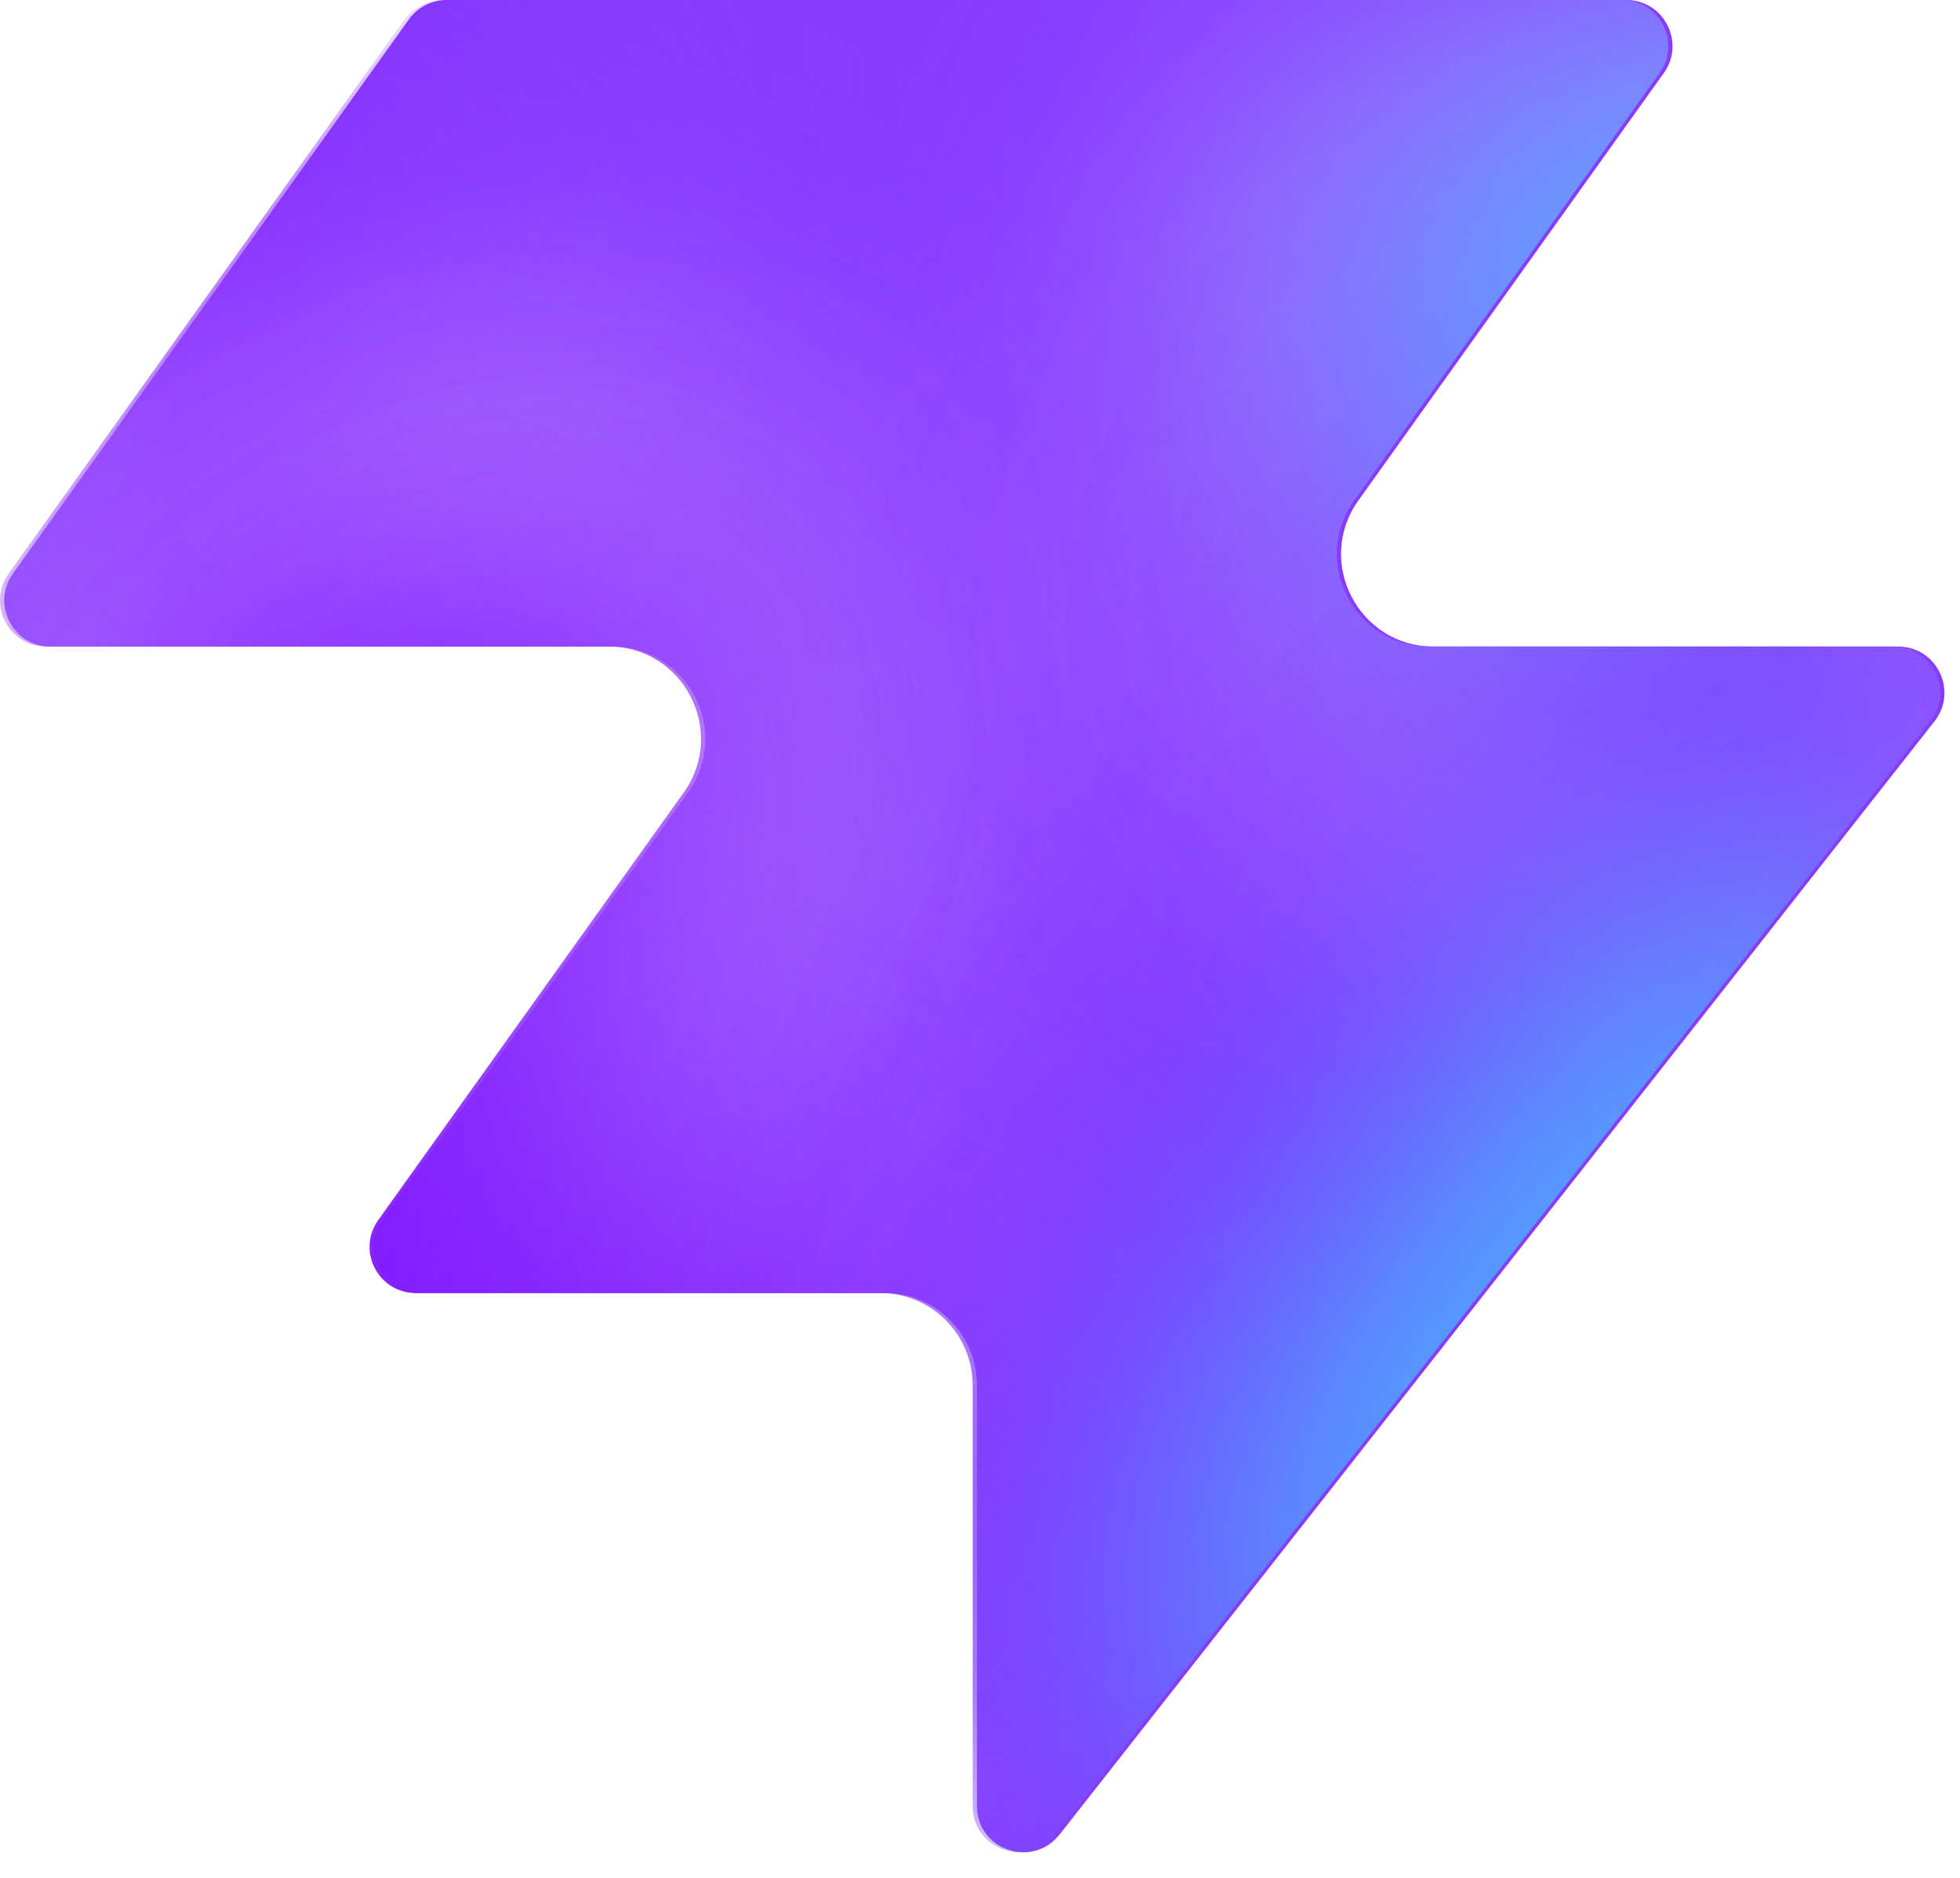
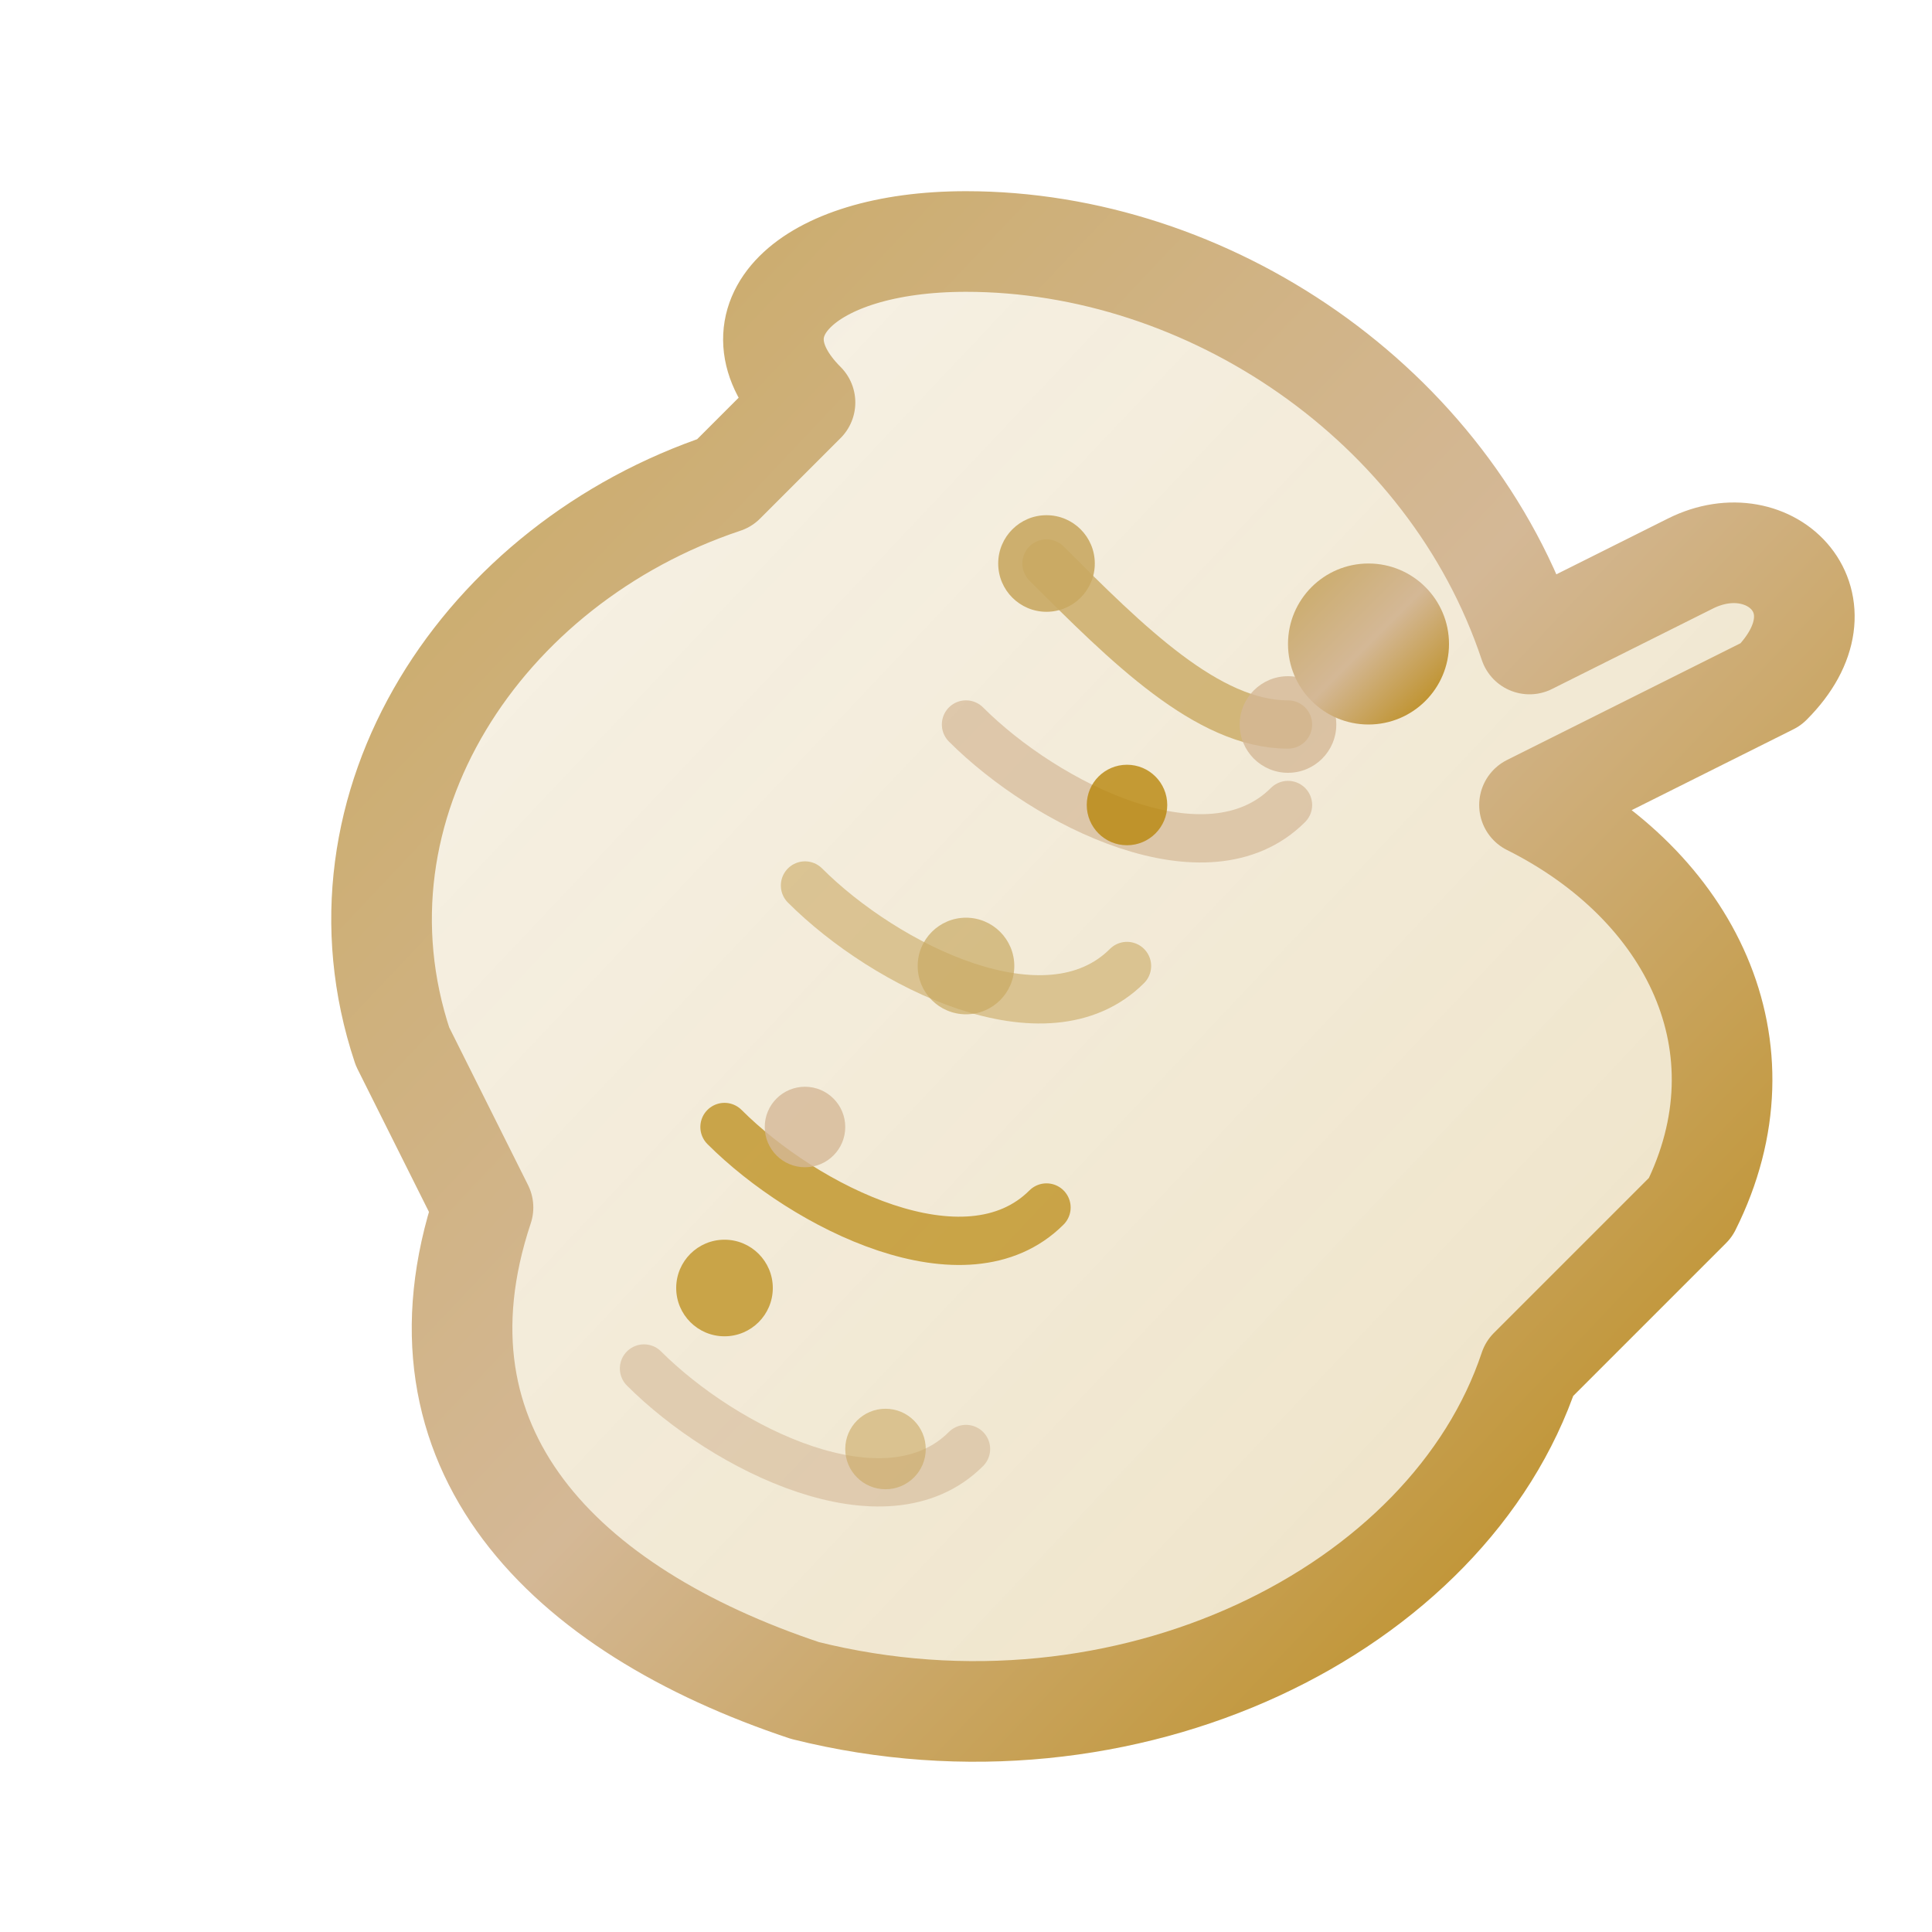
- <svg xmlns="http://www.w3.org/2000/svg" width="48" height="46" fill="none" viewBox="0 0 48 46">
-   <path fill="#863bff" d="M25.946 44.938c-.664.845-2.021.375-2.021-.698V33.937a2.26 2.26 0 0 0-2.262-2.262H10.287c-.92 0-1.456-1.04-.92-1.788l7.48-10.471c1.07-1.497 0-3.578-1.842-3.578H1.237c-.92 0-1.456-1.04-.92-1.788L10.013.474c.214-.297.556-.474.92-.474h28.894c.92 0 1.456 1.04.92 1.788l-7.48 10.471c-1.07 1.498 0 3.579 1.842 3.579h11.377c.943 0 1.473 1.088.89 1.83L25.947 44.94z" style="fill:#863bff;fill:color(display-p3 .525 .23 1);fill-opacity:1" />
-   <mask id="a" width="48" height="46" x="0" y="0" maskUnits="userSpaceOnUse" style="mask-type:alpha">
-     <path fill="#000" d="M25.842 44.938c-.664.844-2.021.375-2.021-.698V33.937a2.26 2.26 0 0 0-2.262-2.262H10.183c-.92 0-1.456-1.04-.92-1.788l7.48-10.471c1.07-1.498 0-3.579-1.842-3.579H1.133c-.92 0-1.456-1.04-.92-1.787L9.91.473c.214-.297.556-.474.92-.474h28.894c.92 0 1.456 1.04.92 1.788l-7.48 10.471c-1.07 1.498 0 3.578 1.842 3.578h11.377c.943 0 1.473 1.088.89 1.832L25.843 44.94z" style="fill:#000;fill-opacity:1" />
-   </mask>
-   <g mask="url(#a)">
-     <g filter="url(#b)">
-       <ellipse cx="5.508" cy="14.704" fill="#ede6ff" rx="5.508" ry="14.704" style="fill:#ede6ff;fill:color(display-p3 .927 .903 1);fill-opacity:1" transform="matrix(.00324 1 1 -.00324 -4.47 31.516)" />
-     </g>
-     <g filter="url(#c)">
-       <ellipse cx="10.399" cy="29.851" fill="#ede6ff" rx="10.399" ry="29.851" style="fill:#ede6ff;fill:color(display-p3 .927 .903 1);fill-opacity:1" transform="matrix(.00324 1 1 -.00324 -39.328 7.883)" />
-     </g>
-     <g filter="url(#d)">
-       <ellipse cx="5.508" cy="30.487" fill="#7e14ff" rx="5.508" ry="30.487" style="fill:#7e14ff;fill:color(display-p3 .492 .077 1);fill-opacity:1" transform="rotate(89.814 -25.913 -14.639)scale(1 -1)" />
-     </g>
-     <g filter="url(#e)">
-       <ellipse cx="5.508" cy="30.599" fill="#7e14ff" rx="5.508" ry="30.599" style="fill:#7e14ff;fill:color(display-p3 .492 .077 1);fill-opacity:1" transform="rotate(89.814 -32.644 -3.334)scale(1 -1)" />
-     </g>
-     <g filter="url(#f)">
-       <ellipse cx="5.508" cy="30.599" fill="#7e14ff" rx="5.508" ry="30.599" style="fill:#7e14ff;fill:color(display-p3 .492 .077 1);fill-opacity:1" transform="matrix(.00324 1 1 -.00324 -34.34 30.47)" />
-     </g>
-     <g filter="url(#g)">
-       <ellipse cx="14.072" cy="22.078" fill="#ede6ff" rx="14.072" ry="22.078" style="fill:#ede6ff;fill:color(display-p3 .927 .903 1);fill-opacity:1" transform="rotate(93.35 24.506 48.493)scale(-1 1)" />
-     </g>
-     <g filter="url(#h)">
-       <ellipse cx="3.47" cy="21.501" fill="#7e14ff" rx="3.47" ry="21.501" style="fill:#7e14ff;fill:color(display-p3 .492 .077 1);fill-opacity:1" transform="rotate(89.009 28.708 47.59)scale(-1 1)" />
-     </g>
-     <g filter="url(#i)">
-       <ellipse cx="3.47" cy="21.501" fill="#7e14ff" rx="3.47" ry="21.501" style="fill:#7e14ff;fill:color(display-p3 .492 .077 1);fill-opacity:1" transform="rotate(89.009 28.708 47.59)scale(-1 1)" />
-     </g>
-     <g filter="url(#j)">
-       <ellipse cx=".387" cy="8.972" fill="#7e14ff" rx="4.407" ry="29.108" style="fill:#7e14ff;fill:color(display-p3 .492 .077 1);fill-opacity:1" transform="rotate(39.51 .387 8.972)" />
-     </g>
-     <g filter="url(#k)">
-       <ellipse cx="47.523" cy="-6.092" fill="#7e14ff" rx="4.407" ry="29.108" style="fill:#7e14ff;fill:color(display-p3 .492 .077 1);fill-opacity:1" transform="rotate(37.892 47.523 -6.092)" />
-     </g>
-     <g filter="url(#l)">
-       <ellipse cx="41.412" cy="6.333" fill="#47bfff" rx="5.971" ry="9.665" style="fill:#47bfff;fill:color(display-p3 .28 .748 1);fill-opacity:1" transform="rotate(37.892 41.412 6.333)" />
-     </g>
-     <g filter="url(#m)">
-       <ellipse cx="-1.879" cy="38.332" fill="#7e14ff" rx="4.407" ry="29.108" style="fill:#7e14ff;fill:color(display-p3 .492 .077 1);fill-opacity:1" transform="rotate(37.892 -1.88 38.332)" />
-     </g>
-     <g filter="url(#n)">
-       <ellipse cx="-1.879" cy="38.332" fill="#7e14ff" rx="4.407" ry="29.108" style="fill:#7e14ff;fill:color(display-p3 .492 .077 1);fill-opacity:1" transform="rotate(37.892 -1.88 38.332)" />
-     </g>
-     <g filter="url(#o)">
-       <ellipse cx="35.651" cy="29.907" fill="#7e14ff" rx="4.407" ry="29.108" style="fill:#7e14ff;fill:color(display-p3 .492 .077 1);fill-opacity:1" transform="rotate(37.892 35.651 29.907)" />
-     </g>
-     <g filter="url(#p)">
-       <ellipse cx="38.418" cy="32.4" fill="#47bfff" rx="5.971" ry="15.297" style="fill:#47bfff;fill:color(display-p3 .28 .748 1);fill-opacity:1" transform="rotate(37.892 38.418 32.4)" />
-     </g>
-   </g>
+ <svg xmlns="http://www.w3.org/2000/svg" width="48" height="48" viewBox="0 0 48 48">
  <defs>
-     <filter id="b" width="60.045" height="41.654" x="-19.77" y="16.149" color-interpolation-filters="sRGB" filterUnits="userSpaceOnUse">
-       <feFlood flood-opacity="0" result="BackgroundImageFix" />
-       <feBlend in="SourceGraphic" in2="BackgroundImageFix" result="shape" />
-       <feGaussianBlur result="effect1_foregroundBlur_2002_17158" stdDeviation="7.659" />
-     </filter>
-     <filter id="c" width="90.34" height="51.437" x="-54.613" y="-7.533" color-interpolation-filters="sRGB" filterUnits="userSpaceOnUse">
-       <feFlood flood-opacity="0" result="BackgroundImageFix" />
-       <feBlend in="SourceGraphic" in2="BackgroundImageFix" result="shape" />
-       <feGaussianBlur result="effect1_foregroundBlur_2002_17158" stdDeviation="7.659" />
-     </filter>
-     <filter id="d" width="79.355" height="29.4" x="-49.64" y="2.03" color-interpolation-filters="sRGB" filterUnits="userSpaceOnUse">
-       <feFlood flood-opacity="0" result="BackgroundImageFix" />
-       <feBlend in="SourceGraphic" in2="BackgroundImageFix" result="shape" />
-       <feGaussianBlur result="effect1_foregroundBlur_2002_17158" stdDeviation="4.596" />
-     </filter>
-     <filter id="e" width="79.579" height="29.4" x="-45.045" y="20.029" color-interpolation-filters="sRGB" filterUnits="userSpaceOnUse">
-       <feFlood flood-opacity="0" result="BackgroundImageFix" />
-       <feBlend in="SourceGraphic" in2="BackgroundImageFix" result="shape" />
-       <feGaussianBlur result="effect1_foregroundBlur_2002_17158" stdDeviation="4.596" />
-     </filter>
-     <filter id="f" width="79.579" height="29.4" x="-43.513" y="21.178" color-interpolation-filters="sRGB" filterUnits="userSpaceOnUse">
-       <feFlood flood-opacity="0" result="BackgroundImageFix" />
-       <feBlend in="SourceGraphic" in2="BackgroundImageFix" result="shape" />
-       <feGaussianBlur result="effect1_foregroundBlur_2002_17158" stdDeviation="4.596" />
-     </filter>
-     <filter id="g" width="74.749" height="58.852" x="15.756" y="-17.901" color-interpolation-filters="sRGB" filterUnits="userSpaceOnUse">
-       <feFlood flood-opacity="0" result="BackgroundImageFix" />
-       <feBlend in="SourceGraphic" in2="BackgroundImageFix" result="shape" />
-       <feGaussianBlur result="effect1_foregroundBlur_2002_17158" stdDeviation="7.659" />
-     </filter>
-     <filter id="h" width="61.377" height="25.362" x="23.548" y="2.284" color-interpolation-filters="sRGB" filterUnits="userSpaceOnUse">
-       <feFlood flood-opacity="0" result="BackgroundImageFix" />
-       <feBlend in="SourceGraphic" in2="BackgroundImageFix" result="shape" />
-       <feGaussianBlur result="effect1_foregroundBlur_2002_17158" stdDeviation="4.596" />
-     </filter>
-     <filter id="i" width="61.377" height="25.362" x="23.548" y="2.284" color-interpolation-filters="sRGB" filterUnits="userSpaceOnUse">
-       <feFlood flood-opacity="0" result="BackgroundImageFix" />
-       <feBlend in="SourceGraphic" in2="BackgroundImageFix" result="shape" />
-       <feGaussianBlur result="effect1_foregroundBlur_2002_17158" stdDeviation="4.596" />
-     </filter>
-     <filter id="j" width="56.045" height="63.649" x="-27.636" y="-22.853" color-interpolation-filters="sRGB" filterUnits="userSpaceOnUse">
-       <feFlood flood-opacity="0" result="BackgroundImageFix" />
-       <feBlend in="SourceGraphic" in2="BackgroundImageFix" result="shape" />
-       <feGaussianBlur result="effect1_foregroundBlur_2002_17158" stdDeviation="4.596" />
-     </filter>
-     <filter id="k" width="54.814" height="64.646" x="20.116" y="-38.415" color-interpolation-filters="sRGB" filterUnits="userSpaceOnUse">
-       <feFlood flood-opacity="0" result="BackgroundImageFix" />
-       <feBlend in="SourceGraphic" in2="BackgroundImageFix" result="shape" />
-       <feGaussianBlur result="effect1_foregroundBlur_2002_17158" stdDeviation="4.596" />
-     </filter>
-     <filter id="l" width="33.541" height="35.313" x="24.641" y="-11.323" color-interpolation-filters="sRGB" filterUnits="userSpaceOnUse">
-       <feFlood flood-opacity="0" result="BackgroundImageFix" />
-       <feBlend in="SourceGraphic" in2="BackgroundImageFix" result="shape" />
-       <feGaussianBlur result="effect1_foregroundBlur_2002_17158" stdDeviation="4.596" />
-     </filter>
-     <filter id="m" width="54.814" height="64.646" x="-29.286" y="6.009" color-interpolation-filters="sRGB" filterUnits="userSpaceOnUse">
-       <feFlood flood-opacity="0" result="BackgroundImageFix" />
-       <feBlend in="SourceGraphic" in2="BackgroundImageFix" result="shape" />
-       <feGaussianBlur result="effect1_foregroundBlur_2002_17158" stdDeviation="4.596" />
-     </filter>
-     <filter id="n" width="54.814" height="64.646" x="-29.286" y="6.009" color-interpolation-filters="sRGB" filterUnits="userSpaceOnUse">
-       <feFlood flood-opacity="0" result="BackgroundImageFix" />
-       <feBlend in="SourceGraphic" in2="BackgroundImageFix" result="shape" />
-       <feGaussianBlur result="effect1_foregroundBlur_2002_17158" stdDeviation="4.596" />
-     </filter>
-     <filter id="o" width="54.814" height="64.646" x="8.244" y="-2.416" color-interpolation-filters="sRGB" filterUnits="userSpaceOnUse">
-       <feFlood flood-opacity="0" result="BackgroundImageFix" />
-       <feBlend in="SourceGraphic" in2="BackgroundImageFix" result="shape" />
-       <feGaussianBlur result="effect1_foregroundBlur_2002_17158" stdDeviation="4.596" />
-     </filter>
-     <filter id="p" width="39.409" height="43.623" x="18.713" y="10.588" color-interpolation-filters="sRGB" filterUnits="userSpaceOnUse">
-       <feFlood flood-opacity="0" result="BackgroundImageFix" />
-       <feBlend in="SourceGraphic" in2="BackgroundImageFix" result="shape" />
-       <feGaussianBlur result="effect1_foregroundBlur_2002_17158" stdDeviation="4.596" />
-     </filter>
+     <linearGradient id="goldGrad" x1="0%" y1="0%" x2="100%" y2="100%">
+       <stop offset="0%" stop-color="#c9a962" />
+       <stop offset="50%" stop-color="#d4b896" />
+       <stop offset="100%" stop-color="#b8860b" />
+     </linearGradient>
+     <linearGradient id="goldFill" x1="0%" y1="0%" x2="100%" y2="100%">
+       <stop offset="0%" stop-color="#c9a962" stop-opacity="0.15" />
+       <stop offset="100%" stop-color="#b8860b" stop-opacity="0.25" />
+     </linearGradient>
  </defs>
+   <path d="M24 6 C30 6 36 10 38 16 L42 14 C44 13 46 15 44 17 L38 20 C42 22 44 26 42 30 L38 34 C36 40 28 44 20 42 C14 40 10 36 12 30 L10 26 C8 20 12 14 18 12 L20 10 C18 8 20 6 24 6" fill="url(#goldFill)" stroke="url(#goldGrad)" stroke-width="2.5" stroke-linecap="round" stroke-linejoin="round" />
+   <path d="M26 14 C28 16 30 18 32 18" stroke="#c9a962" stroke-width="1.2" fill="none" stroke-linecap="round" opacity="0.8" />
+   <path d="M24 18 C26 20 30 22 32 20" stroke="#d4b896" stroke-width="1.2" fill="none" stroke-linecap="round" opacity="0.7" />
+   <path d="M20 22 C22 24 26 26 28 24" stroke="#c9a962" stroke-width="1.2" fill="none" stroke-linecap="round" opacity="0.6" />
+   <path d="M18 28 C20 30 24 32 26 30" stroke="#b8860b" stroke-width="1.2" fill="none" stroke-linecap="round" opacity="0.7" />
+   <path d="M16 34 C18 36 22 38 24 36" stroke="#d4b896" stroke-width="1.2" fill="none" stroke-linecap="round" opacity="0.6" />
+   <circle cx="26" cy="14" r="1.2" fill="#c9a962" opacity="0.9" />
+   <circle cx="32" cy="18" r="1.2" fill="#d4b896" opacity="0.8" />
+   <circle cx="28" cy="20" r="1" fill="#b8860b" opacity="0.8" />
+   <circle cx="24" cy="24" r="1.2" fill="#c9a962" opacity="0.7" />
+   <circle cx="20" cy="28" r="1" fill="#d4b896" opacity="0.8" />
+   <circle cx="18" cy="32" r="1.2" fill="#b8860b" opacity="0.7" />
+   <circle cx="22" cy="36" r="1" fill="#c9a962" opacity="0.6" />
+   <circle cx="34" cy="16" r="2" fill="url(#goldGrad)" />
</svg>
